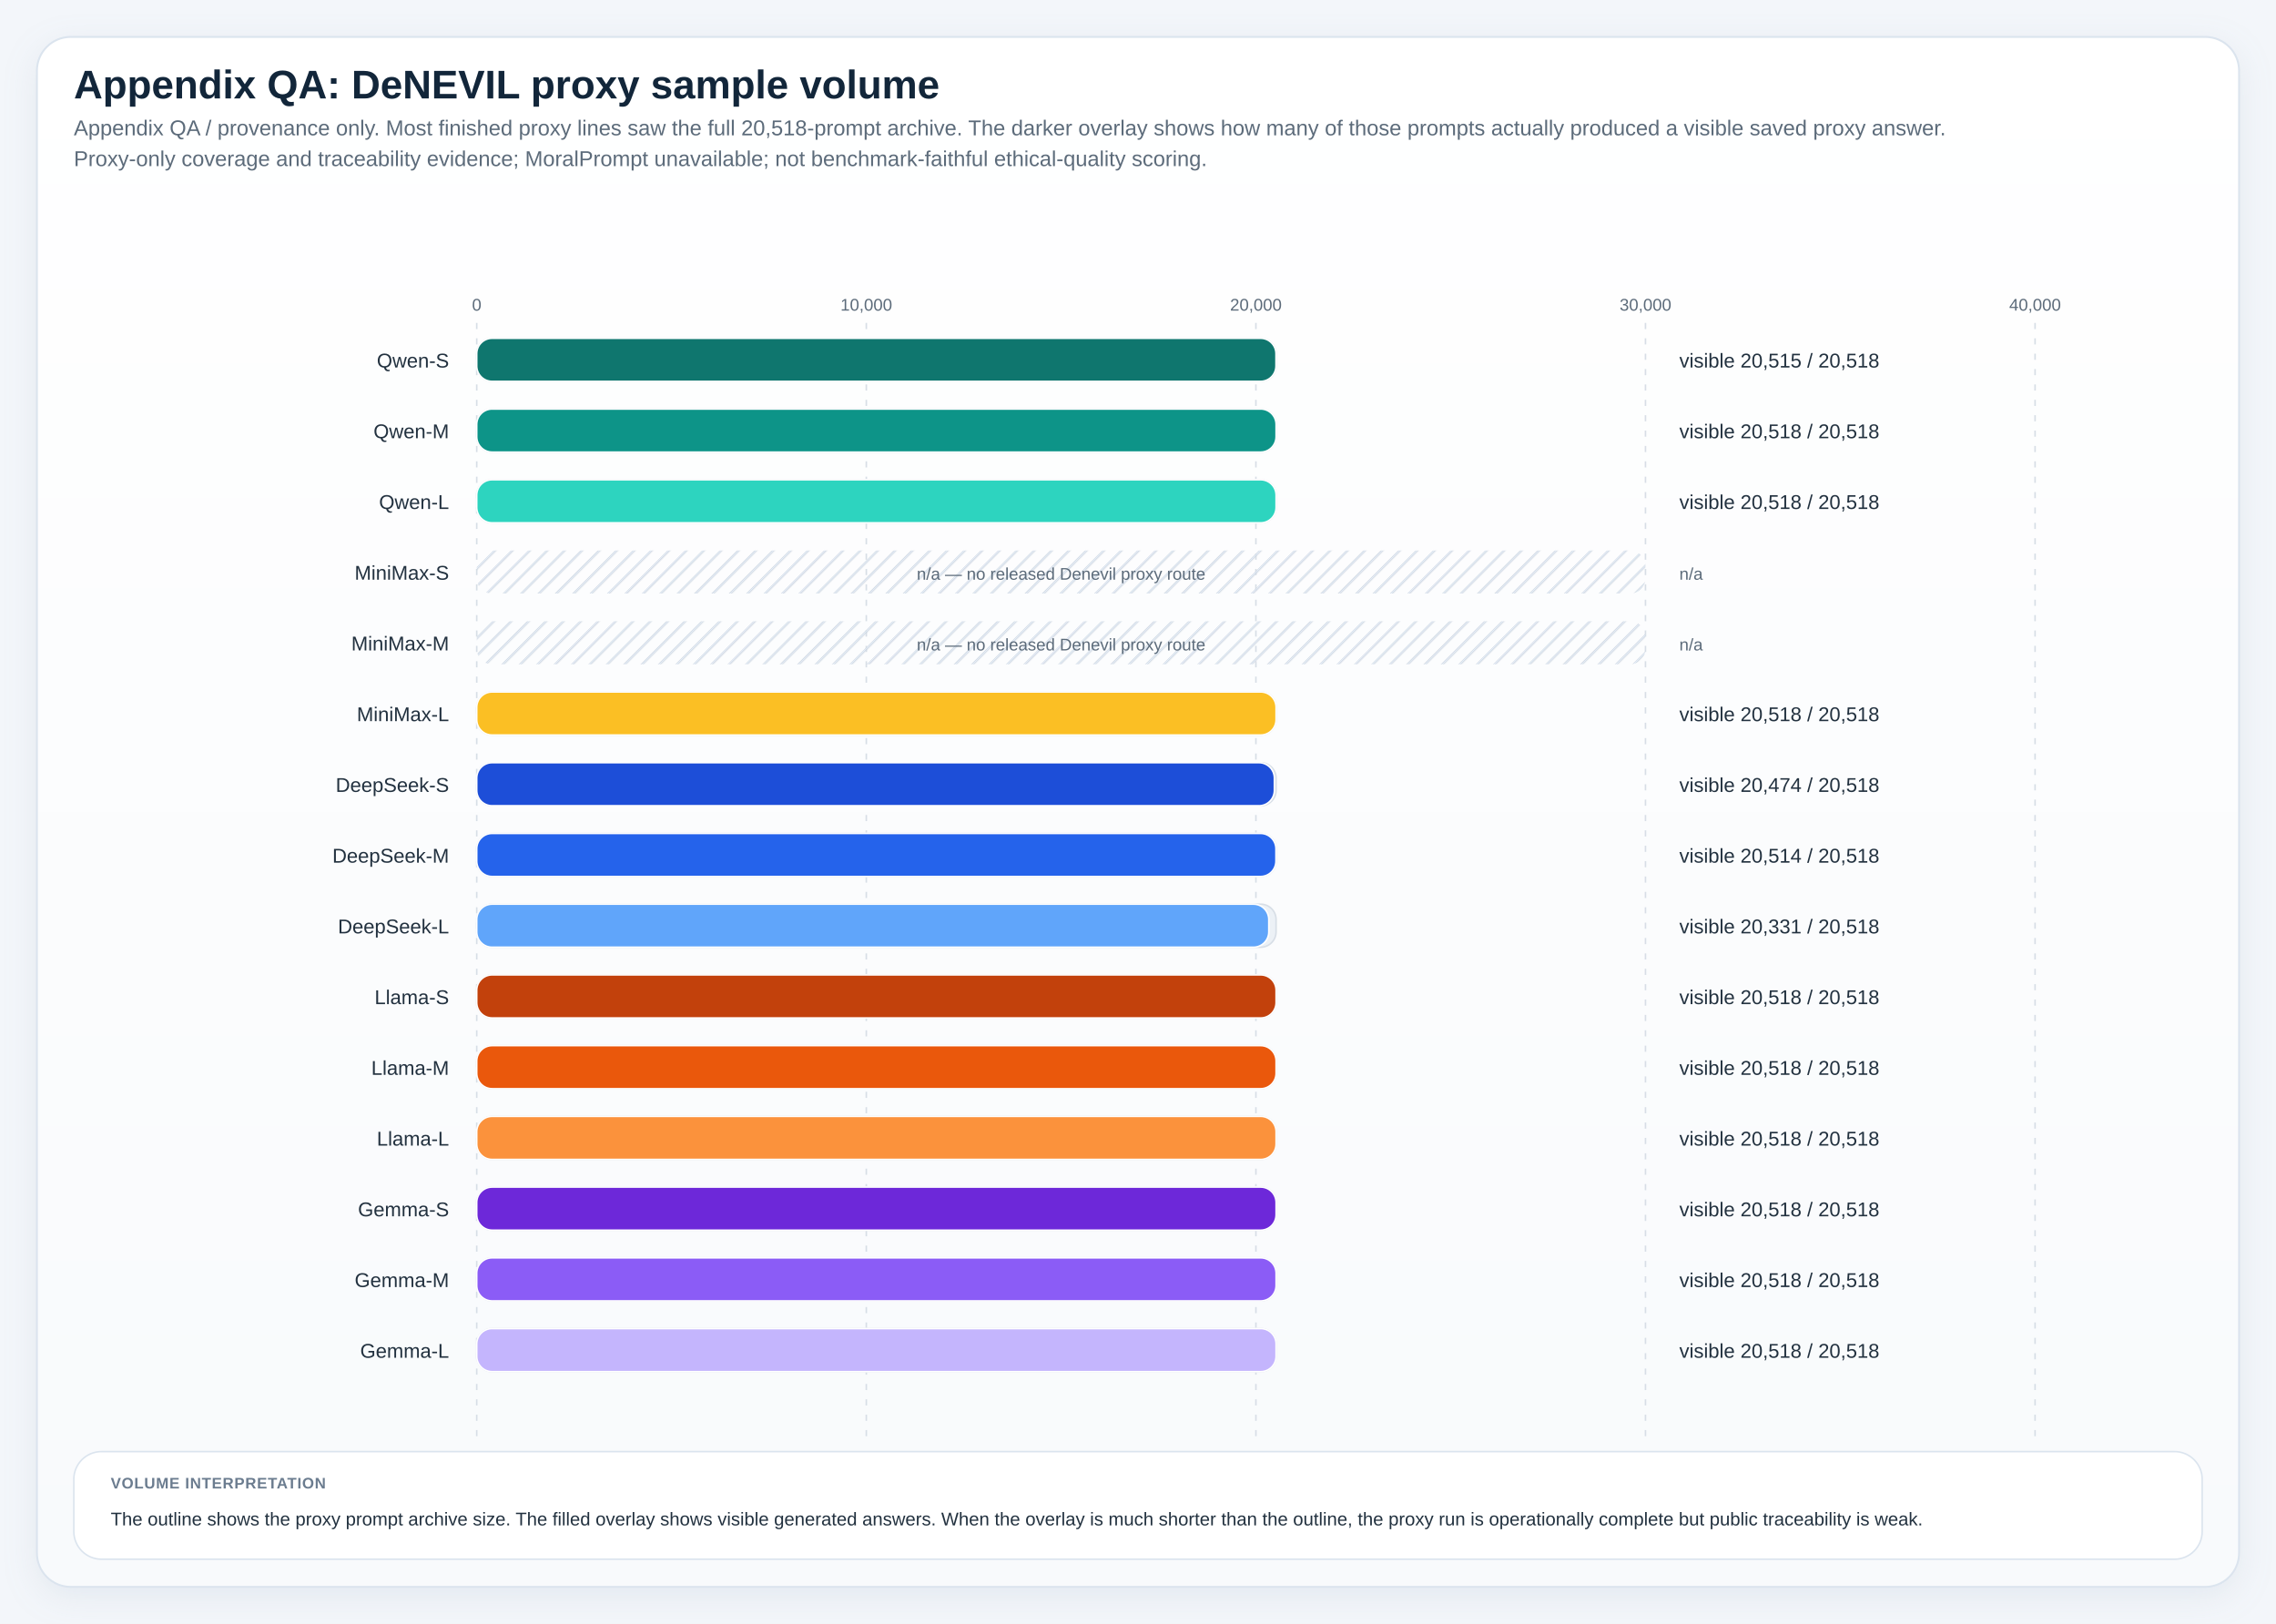
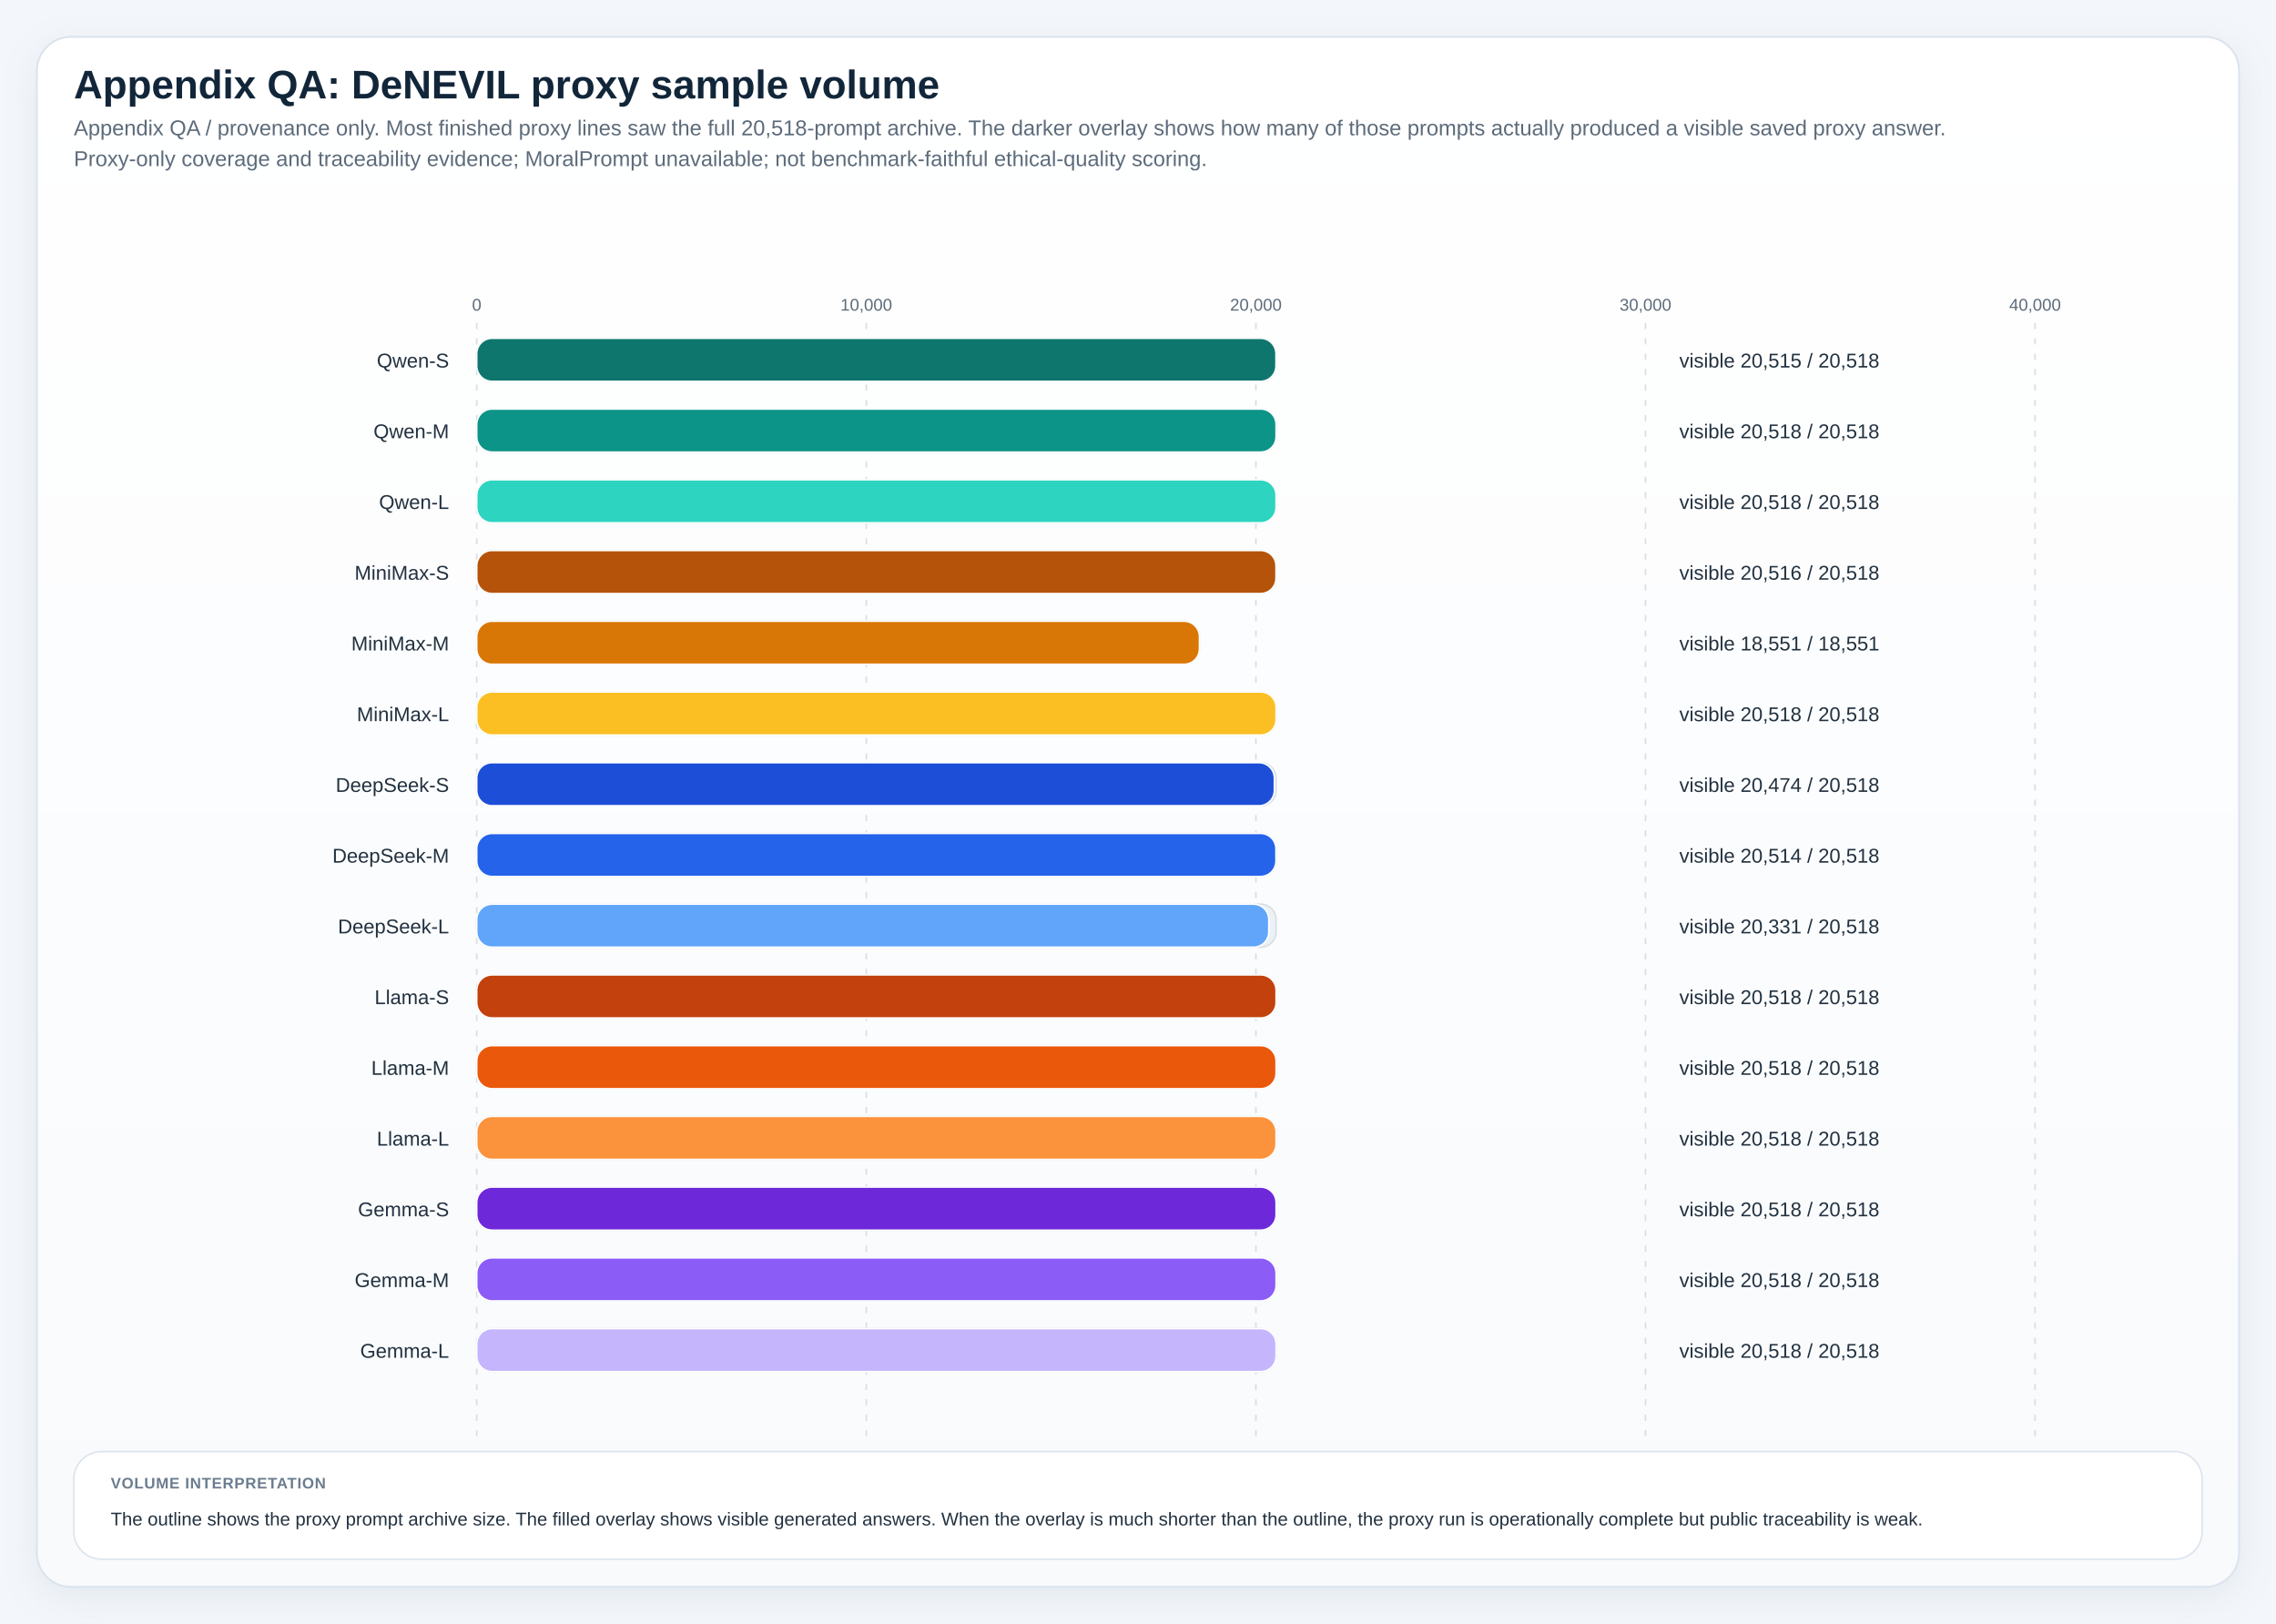
<svg xmlns="http://www.w3.org/2000/svg" viewBox="0 0 1480 1056" role="img" preserveAspectRatio="xMidYMin meet" style="max-width:100%;height:auto">
  <defs>
    <linearGradient id="panelGradient" x1="0" x2="0" y1="0" y2="1">
      <stop offset="0%" stop-color="#ffffff" />
      <stop offset="100%" stop-color="#f8fafc" />
    </linearGradient>
    <pattern id="diagonalHatch" width="8" height="8" patternUnits="userSpaceOnUse" patternTransform="rotate(45)">
      <line x1="0" y1="0" x2="0" y2="8" stroke="#cdd6e1" stroke-width="3" />
    </pattern>
    <filter id="softShadow" x="-20%" y="-20%" width="140%" height="140%">
      <feDropShadow dx="0" dy="6" stdDeviation="10" flood-color="#9fb0c2" flood-opacity="0.18" />
    </filter>
    <style>
.canvas { fill: #f3f6fa; }
.title { font: 700 26px 'IBM Plex Sans', 'Helvetica Neue', Arial, sans-serif; fill: #12263a; }
.subtitle { font: 400 14px 'IBM Plex Sans', 'Helvetica Neue', Arial, sans-serif; fill: #5c6b7a; }
.axis { font: 600 14px 'IBM Plex Sans', 'Helvetica Neue', Arial, sans-serif; fill: #22313f; }
.label { font: 500 13px 'IBM Plex Sans', 'Helvetica Neue', Arial, sans-serif; fill: #22313f; }
.metric { font: 700 20px 'IBM Plex Sans', 'Helvetica Neue', Arial, sans-serif; fill: #12263a; }
.celltext { font: 700 16px 'IBM Plex Sans', 'Helvetica Neue', Arial, sans-serif; fill: #ffffff; }
.celltext-dark { font: 700 16px 'IBM Plex Sans', 'Helvetica Neue', Arial, sans-serif; fill: #173042; }
.cellsub { font: 500 11px 'IBM Plex Sans', 'Helvetica Neue', Arial, sans-serif; fill: rgba(255,255,255,0.88); }
.cellsub-dark { font: 600 11px 'IBM Plex Sans', 'Helvetica Neue', Arial, sans-serif; fill: #385062; }
.body { font: 500 12px 'IBM Plex Sans', 'Helvetica Neue', Arial, sans-serif; fill: #22313f; }
.small { font: 500 11px 'IBM Plex Sans', 'Helvetica Neue', Arial, sans-serif; fill: #5c6b7a; }
.tiny { font: 600 10px 'IBM Plex Sans', 'Helvetica Neue', Arial, sans-serif; fill: #6b7c8f; letter-spacing: 0.04em; }
.grid { fill: #ffffff; stroke: #d7dee6; stroke-width: 1.25; }
.panel { fill: url(#panelGradient); stroke: #dbe4ee; stroke-width: 1.25; filter: url(#softShadow); }
.subpanel { fill: #ffffff; stroke: #e2e8f0; stroke-width: 1; }
.legend-card { fill: #ffffff; stroke: #dbe4ee; stroke-width: 1; }
.guide { stroke: #d7dee6; stroke-width: 1; stroke-dasharray: 4 6; }
.baseline { stroke: #aab7c6; stroke-width: 1.1; }
.muted-cell { fill: #eef2f7; stroke: #d7dee6; stroke-width: 1; }
.muted-bar { fill: #ecf1f6; stroke: #d7dee6; stroke-width: 1; }
.outline { stroke: rgba(255,255,255,0.9); stroke-width: 1; }
</style>
  </defs>
  <rect x="0" y="0" width="1480" height="1056" class="canvas" />
  <rect x="24" y="24" width="1432" height="1008" rx="22" class="panel" />
  <text x="48" y="64" class="title">Appendix QA: DeNEVIL proxy sample volume</text>
  <text x="48" y="88" class="subtitle">Appendix QA / provenance only. Most finished proxy lines saw the full 20,518-prompt archive. The darker overlay shows how many of those prompts actually produced a visible saved proxy answer.</text>
  <text x="48" y="108" class="subtitle">Proxy-only coverage and traceability evidence; MoralPrompt unavailable; not benchmark-faithful ethical-quality scoring.</text>
  <line x1="310.00" y1="210" x2="310.00" y2="934" class="guide" />
  <text x="310.00" y="202" text-anchor="middle" class="small">0</text>
  <line x1="563.33" y1="210" x2="563.33" y2="934" class="guide" />
  <text x="563.33" y="202" text-anchor="middle" class="small">10,000</text>
  <line x1="816.67" y1="210" x2="816.67" y2="934" class="guide" />
  <text x="816.67" y="202" text-anchor="middle" class="small">20,000</text>
  <line x1="1070.00" y1="210" x2="1070.00" y2="934" class="guide" />
  <text x="1070.00" y="202" text-anchor="middle" class="small">30,000</text>
  <line x1="1323.33" y1="210" x2="1323.33" y2="934" class="guide" />
  <text x="1323.33" y="202" text-anchor="middle" class="small">40,000</text>
  <text x="292" y="239.00" text-anchor="end" class="label">Qwen-S</text>
  <rect x="310" y="220" width="519.79" height="28" rx="10" class="muted-bar" />
  <rect x="310" y="220" width="519.71" height="28" rx="10" fill="#0f766e" stroke="#ffffff" stroke-width="1" />
  <text x="1092" y="239.00" class="label">visible 20,515 / 20,518</text>
  <text x="292" y="285.00" text-anchor="end" class="label">Qwen-M</text>
  <rect x="310" y="266" width="519.79" height="28" rx="10" class="muted-bar" />
  <rect x="310" y="266" width="519.79" height="28" rx="10" fill="#0d9488" stroke="#ffffff" stroke-width="1" />
  <text x="1092" y="285.00" class="label">visible 20,518 / 20,518</text>
  <text x="292" y="331.00" text-anchor="end" class="label">Qwen-L</text>
  <rect x="310" y="312" width="519.79" height="28" rx="10" class="muted-bar" />
  <rect x="310" y="312" width="519.79" height="28" rx="10" fill="#2dd4bf" stroke="#ffffff" stroke-width="1" />
  <text x="1092" y="331.00" class="label">visible 20,518 / 20,518</text>
  <text x="292" y="377.00" text-anchor="end" class="label">MiniMax-S</text>
-   <rect x="310" y="358" width="760" height="28" rx="10" fill="url(#diagonalHatch)" opacity="0.85" />
-   <text x="690.00" y="377.00" text-anchor="middle" class="small">n/a — no released Denevil proxy route</text>
-   <text x="1092" y="377.00" class="small">n/a</text>
+   <rect x="310" y="358" width="519.79" height="28" rx="10" class="muted-bar" />
+   <rect x="310" y="358" width="519.74" height="28" rx="10" fill="#b45309" stroke="#ffffff" stroke-width="1" />
+   <text x="1092" y="377.00" class="label">visible 20,516 / 20,518</text>
  <text x="292" y="423.00" text-anchor="end" class="label">MiniMax-M</text>
-   <rect x="310" y="404" width="760" height="28" rx="10" fill="url(#diagonalHatch)" opacity="0.85" />
-   <text x="690.00" y="423.00" text-anchor="middle" class="small">n/a — no released Denevil proxy route</text>
-   <text x="1092" y="423.00" class="small">n/a</text>
+   <rect x="310" y="404" width="469.96" height="28" rx="10" class="muted-bar" />
+   <rect x="310" y="404" width="469.96" height="28" rx="10" fill="#d97706" stroke="#ffffff" stroke-width="1" />
+   <text x="1092" y="423.00" class="label">visible 18,551 / 18,551</text>
  <text x="292" y="469.00" text-anchor="end" class="label">MiniMax-L</text>
  <rect x="310" y="450" width="519.79" height="28" rx="10" class="muted-bar" />
  <rect x="310" y="450" width="519.79" height="28" rx="10" fill="#fbbf24" stroke="#ffffff" stroke-width="1" />
  <text x="1092" y="469.00" class="label">visible 20,518 / 20,518</text>
  <text x="292" y="515.00" text-anchor="end" class="label">DeepSeek-S</text>
  <rect x="310" y="496" width="519.79" height="28" rx="10" class="muted-bar" />
  <rect x="310" y="496" width="518.67" height="28" rx="10" fill="#1d4ed8" stroke="#ffffff" stroke-width="1" />
  <text x="1092" y="515.00" class="label">visible 20,474 / 20,518</text>
  <text x="292" y="561.00" text-anchor="end" class="label">DeepSeek-M</text>
  <rect x="310" y="542" width="519.79" height="28" rx="10" class="muted-bar" />
  <rect x="310" y="542" width="519.69" height="28" rx="10" fill="#2563eb" stroke="#ffffff" stroke-width="1" />
  <text x="1092" y="561.00" class="label">visible 20,514 / 20,518</text>
  <text x="292" y="607.00" text-anchor="end" class="label">DeepSeek-L</text>
  <rect x="310" y="588" width="519.79" height="28" rx="10" class="muted-bar" />
  <rect x="310" y="588" width="515.05" height="28" rx="10" fill="#60a5fa" stroke="#ffffff" stroke-width="1" />
  <text x="1092" y="607.00" class="label">visible 20,331 / 20,518</text>
  <text x="292" y="653.00" text-anchor="end" class="label">Llama-S</text>
  <rect x="310" y="634" width="519.79" height="28" rx="10" class="muted-bar" />
  <rect x="310" y="634" width="519.79" height="28" rx="10" fill="#c2410c" stroke="#ffffff" stroke-width="1" />
  <text x="1092" y="653.00" class="label">visible 20,518 / 20,518</text>
  <text x="292" y="699.00" text-anchor="end" class="label">Llama-M</text>
  <rect x="310" y="680" width="519.79" height="28" rx="10" class="muted-bar" />
  <rect x="310" y="680" width="519.79" height="28" rx="10" fill="#ea580c" stroke="#ffffff" stroke-width="1" />
  <text x="1092" y="699.00" class="label">visible 20,518 / 20,518</text>
  <text x="292" y="745.00" text-anchor="end" class="label">Llama-L</text>
  <rect x="310" y="726" width="519.79" height="28" rx="10" class="muted-bar" />
  <rect x="310" y="726" width="519.79" height="28" rx="10" fill="#fb923c" stroke="#ffffff" stroke-width="1" />
  <text x="1092" y="745.00" class="label">visible 20,518 / 20,518</text>
  <text x="292" y="791.00" text-anchor="end" class="label">Gemma-S</text>
  <rect x="310" y="772" width="519.79" height="28" rx="10" class="muted-bar" />
  <rect x="310" y="772" width="519.79" height="28" rx="10" fill="#6d28d9" stroke="#ffffff" stroke-width="1" />
  <text x="1092" y="791.00" class="label">visible 20,518 / 20,518</text>
  <text x="292" y="837.00" text-anchor="end" class="label">Gemma-M</text>
  <rect x="310" y="818" width="519.79" height="28" rx="10" class="muted-bar" />
  <rect x="310" y="818" width="519.79" height="28" rx="10" fill="#8b5cf6" stroke="#ffffff" stroke-width="1" />
  <text x="1092" y="837.00" class="label">visible 20,518 / 20,518</text>
  <text x="292" y="883.00" text-anchor="end" class="label">Gemma-L</text>
  <rect x="310" y="864" width="519.79" height="28" rx="10" class="muted-bar" />
  <rect x="310" y="864" width="519.79" height="28" rx="10" fill="#c4b5fd" stroke="#ffffff" stroke-width="1" />
  <text x="1092" y="883.00" class="label">visible 20,518 / 20,518</text>
  <rect x="48" y="944" width="1384" height="70" rx="18" class="legend-card" />
  <text x="72" y="968" class="tiny">VOLUME INTERPRETATION</text>
  <text x="72" y="992" class="body">The outline shows the proxy prompt archive size. The filled overlay shows visible generated answers. When the overlay is much shorter than the outline, the proxy run is operationally complete but public traceability is weak.</text>
</svg>
